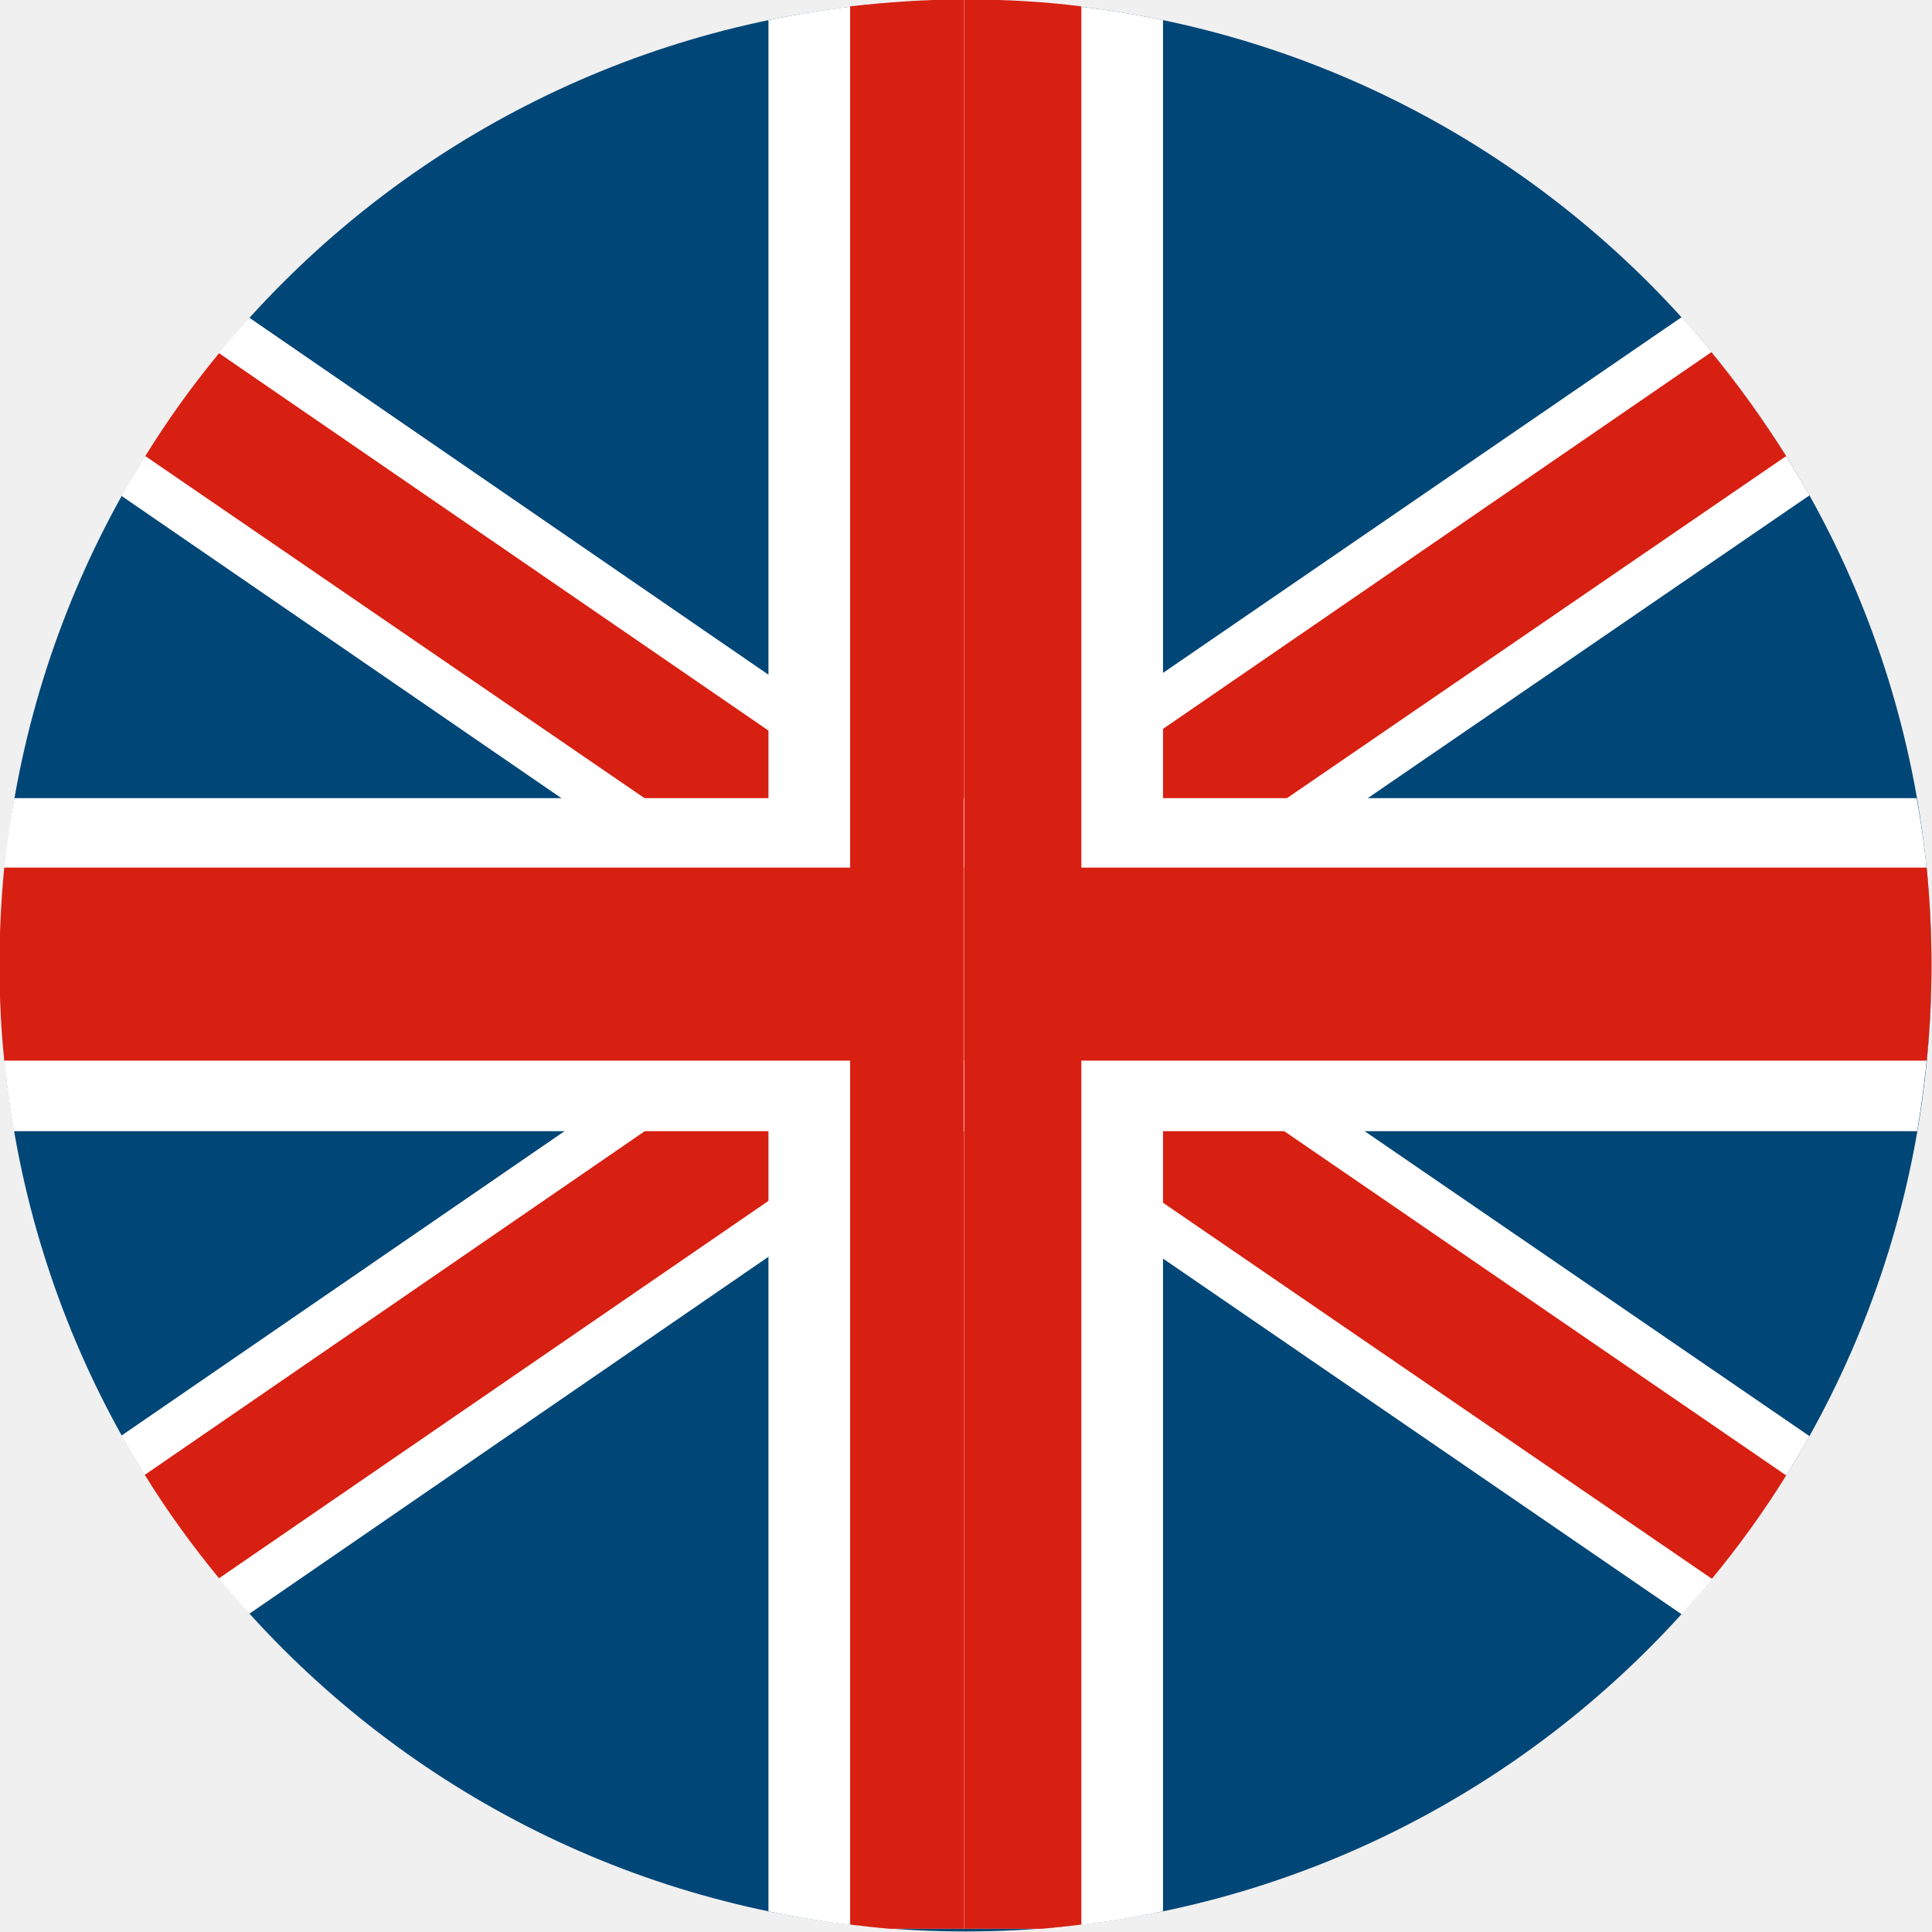
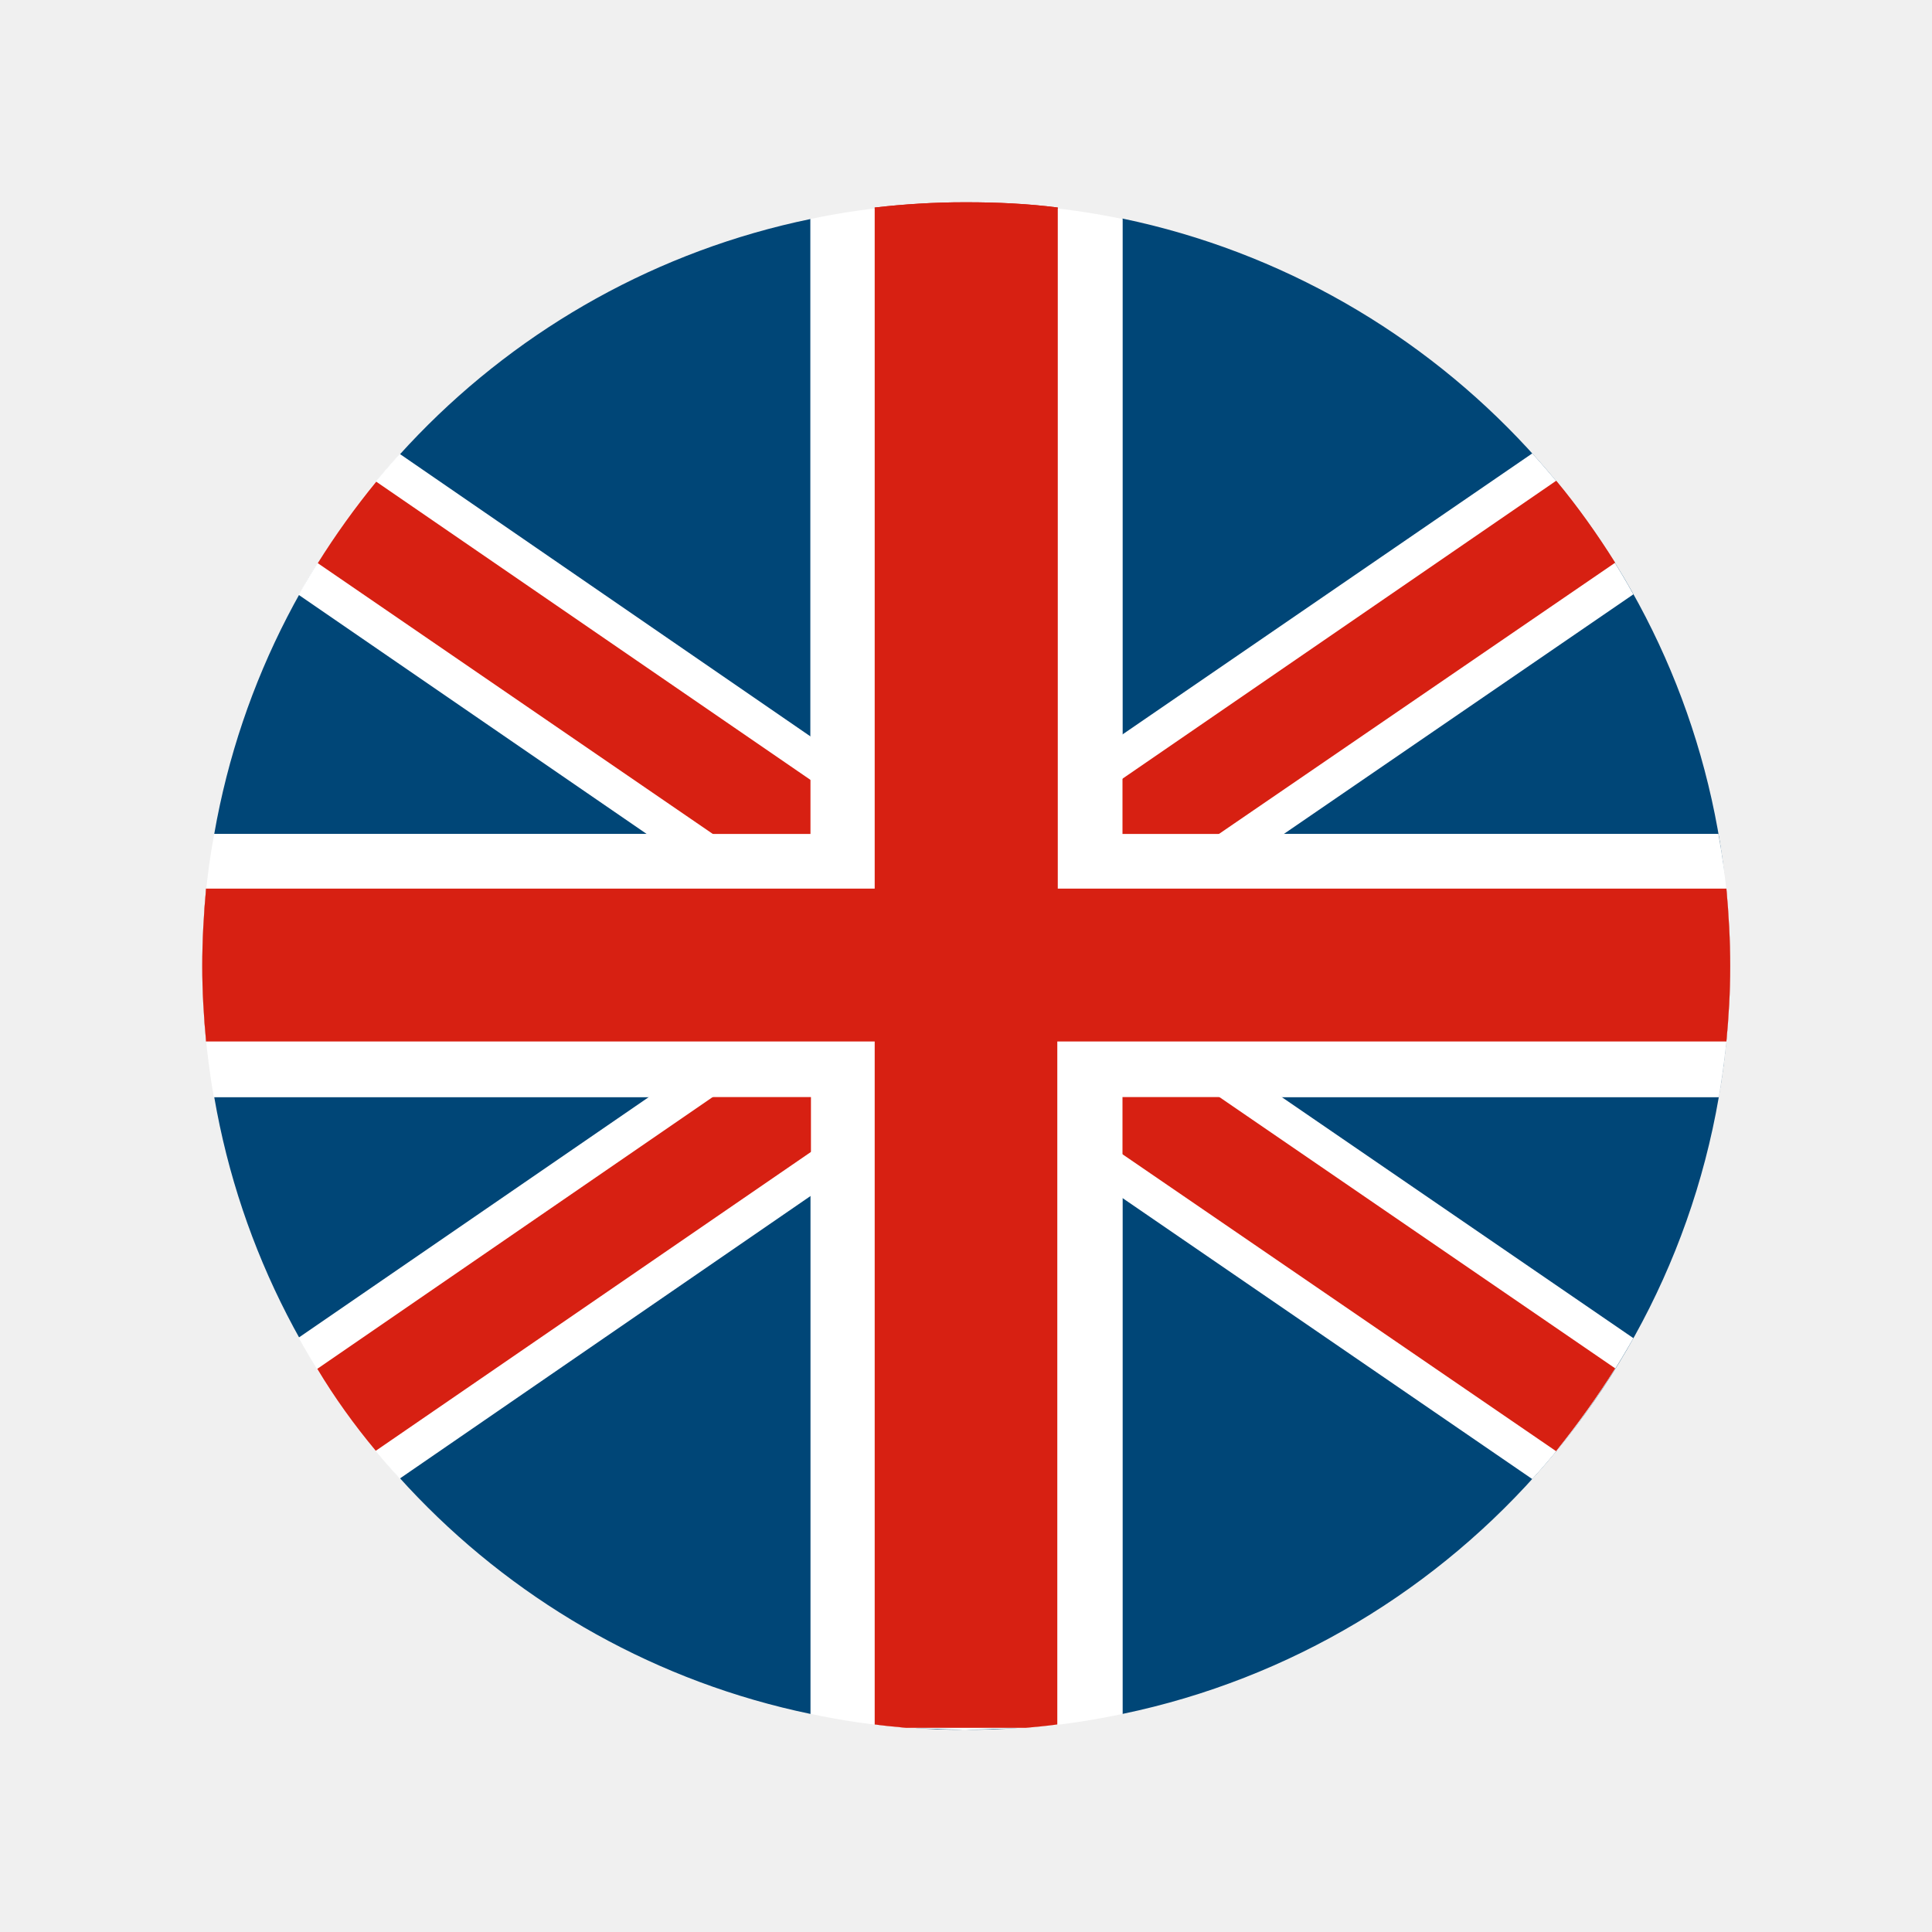
- <svg xmlns="http://www.w3.org/2000/svg" xml:space="preserve" width="12.551mm" height="12.551mm" version="1.1" style="shape-rendering:geometricPrecision; text-rendering:geometricPrecision; image-rendering:optimizeQuality; fill-rule:evenodd; clip-rule:evenodd" viewBox="0 0 36.43 36.43">
+ <svg xmlns="http://www.w3.org/2000/svg" xml:space="preserve" width="15.875mm" height="15.875mm" version="1.1" style="shape-rendering:geometricPrecision; text-rendering:geometricPrecision; image-rendering:optimizeQuality; fill-rule:evenodd; clip-rule:evenodd" viewBox="0 0 40.31 40.31">
  <defs>
    <style type="text/css">
   
+     .fil3 {fill:none}
    .fil0 {fill:#004677}
    .fil2 {fill:#D72012}
    .fil1 {fill:white}
   
  </style>
  </defs>
  <g id="Layer_x0020_1">
-     <g id="_1258257248">
-       <path class="fil0" d="M18.21 0c10.06,0 18.21,8.15 18.21,18.21 0,10.06 -8.15,18.21 -18.21,18.21 -10.06,0 -18.21,-8.15 -18.21,-18.21 0,-10.06 8.15,-18.21 18.21,-18.21z" />
+     <g id="_2601769612544">
      <g>
-         <g>
-           <g>
-             <g>
-               <path class="fil1" d="M18.18 19.12l-0.55 0.77 -15.34 -10.54c0.68,-1.21 1.48,-2.34 2.41,-3.36l13.48 9.27 0 3.86z" />
-               <path class="fil2" d="M18.18 19.12l0 0.06 -15.44 -10.58c0.42,-0.68 0.88,-1.32 1.39,-1.94l14.05 9.65 0 2.81z" />
-             </g>
-             <g>
-               <polygon class="fil1" points="18.18,20.28 17.63,19.89 18.18,19.12 " />
-               <polygon class="fil2" points="18.18,19.18 18.13,19.12 18.18,19.01 " />
-             </g>
-           </g>
-           <g>
-             <g>
-               <polygon class="fil1" points="17.63,16.53 18.18,17.3 18.18,16.15 " />
-               <polygon class="fil2" points="18.18,17.25 18.18,17.3 18.18,17.19 " />
-             </g>
-             <g>
-               <path class="fil1" d="M4.7 30.43l13.48 -9.27 0 -3.86 -0.55 -0.77 -15.34 10.54c0.68,1.21 1.48,2.34 2.41,3.36z" />
-               <path class="fil2" d="M4.13 29.76l14.05 -9.65 0 -2.92 -15.45 10.62c0.42,0.68 0.89,1.33 1.4,1.95z" />
-             </g>
-           </g>
-           <path class="fil1" d="M18.18 36.37l-1.39 0c-0.78,-0.06 -1.55,-0.17 -2.3,-0.33l0 -35.66c1.19,-0.25 2.43,-0.38 3.69,-0.38l0 36.37z" />
-           <g>
-             <path class="fil1" d="M18.18 21.33l-17.92 0c-0.17,-1.01 -0.27,-2.05 -0.27,-3.11 0,-1.08 0.09,-2.14 0.28,-3.17l17.91 0 0 6.28z" />
-             <path class="fil2" d="M18.18 20l-18.1 0c-0.06,-0.59 -0.09,-1.19 -0.09,-1.79 0,-0.62 0.03,-1.24 0.09,-1.85l18.09 0 0 3.64z" />
-           </g>
-           <path class="fil2" d="M18.18 36.37l-1.39 0c-0.25,-0.02 -0.51,-0.05 -0.76,-0.08l0 -36.17c0.7,-0.08 1.42,-0.13 2.15,-0.13l0 36.37z" />
-         </g>
-         <g>
-           <g>
-             <g>
-               <path class="fil1" d="M18.18 19.12l0.55 0.77 15.39 -10.55c-0.68,-1.21 -1.49,-2.34 -2.41,-3.36l-13.53 9.28 0 3.86z" />
-               <path class="fil2" d="M18.18 19.12l0.06 0.06 15.44 -10.58c-0.43,-0.68 -0.9,-1.34 -1.41,-1.96l-14.09 9.68 0 2.81z" />
-             </g>
-             <g>
-               <polygon class="fil1" points="18.18,20.28 18.74,19.89 18.18,19.12 " />
-               <polygon class="fil2" points="18.18,19.18 18.3,19.12 18.18,19.01 " />
-             </g>
-           </g>
-           <g>
-             <g>
-               <polygon class="fil1" points="18.74,16.53 18.18,17.3 18.18,16.15 " />
-               <polygon class="fil2" points="18.24,17.25 18.18,17.3 18.18,17.19 " />
-             </g>
-             <g>
-               <path class="fil1" d="M31.71 30.44l-13.53 -9.28 0 -3.86 0.55 -0.77 15.39 10.55c-0.68,1.21 -1.48,2.34 -2.41,3.36z" />
-               <path class="fil2" d="M32.28 29.77l-14.1 -9.66 0 -2.92 15.5 10.63c-0.42,0.68 -0.89,1.33 -1.4,1.95z" />
-             </g>
-           </g>
-           <path class="fil1" d="M18.18 36.37l1.45 0c0.78,-0.06 1.55,-0.17 2.3,-0.33l0 -35.66c-1.2,-0.25 -2.44,-0.38 -3.72,-0.38l-0.03 0 0 36.37z" />
-           <g>
-             <path class="fil1" d="M18.18 21.33l17.97 0c0.17,-1.01 0.27,-2.05 0.27,-3.11 0,-1.08 -0.09,-2.14 -0.28,-3.17l-17.97 0 0 6.28z" />
-             <path class="fil2" d="M18.18 20l18.15 0c0.06,-0.59 0.09,-1.19 0.09,-1.79 0,-0.62 -0.03,-1.24 -0.09,-1.85l-18.15 0 0 3.64z" />
-           </g>
-           <path class="fil2" d="M18.18 36.37l1.45 0c0.25,-0.02 0.51,-0.05 0.76,-0.08l0 -36.17c-0.71,-0.09 -1.44,-0.13 -2.18,-0.13l-0.03 0 0 36.37z" />
-         </g>
+         <path class="fil0" d="M23.42 4.56c6.63,1.38 11.75,6.87 12.56,13.69 -0.04,-0.29 -0.08,-0.57 -0.13,-0.85l-12.43 0 0 -12.83zm12.68 15.58l0 0.02 -0 0.02 0 -0.01 0 -0.03zm-0.02 0.72c-0.32,7.37 -5.64,13.44 -12.66,14.9l0 -12.87 12.44 0c0.11,-0.66 0.19,-1.34 0.22,-2.03zm-14.8 15.19c-0.37,0.03 -0.74,0.04 -1.12,0.04l-0.01 0 1.12 -0.04zm-1.19 0.04c-0.35,-0 -0.69,-0.01 -1.04,-0.04l1.04 0.04zm-3.18 -0.33c-6.36,-1.32 -11.33,-6.43 -12.44,-12.87l12.44 0 0 12.87zm-12.44 -18.36c1.12,-6.42 6.09,-11.52 12.44,-12.83l0 12.83 -12.44 0z" />
+         <polygon class="fil1" points="20.13,21.97 19.65,21.63 20.13,20.96 " />
+         <polygon class="fil2" points="20.13,21.01 20.09,20.96 20.13,20.86 " />
+         <polygon class="fil1" points="19.65,18.69 20.13,19.37 20.13,18.36 " />
+         <polygon class="fil2" points="20.13,19.32 20.13,19.37 20.13,19.27 " />
+         <path class="fil1" d="M8.34 30.85l11.79 -8.11 11.84 8.12 0 -0c0.81,-0.89 1.51,-1.88 2.11,-2.94l-11.32 -7.76 11.32 -7.76c-0.59,-1.06 -1.3,-2.05 -2.11,-2.94l-11.84 8.12 0 -0 -11.79 -8.11c-0.81,0.89 -1.51,1.88 -2.11,2.94l11.28 7.75 -11.28 7.75c0.59,1.06 1.29,2.05 2.11,2.94z" />
+         <polygon class="fil1" points="20.13,21.97 20.62,21.63 20.13,20.96 " />
+         <polygon class="fil2" points="20.13,21.01 20.24,20.96 20.13,20.86 " />
+         <polygon class="fil1" points="20.62,18.69 20.13,19.37 20.13,18.36 " />
+         <polygon class="fil2" points="20.19,19.32 20.13,19.37 20.13,19.27 " />
+         <path class="fil2" d="M32.47 30.28l-12.34 -8.45 -12.29 8.44 0 -0c-0.45,-0.54 -0.86,-1.11 -1.22,-1.71l12.25 -8.42 -12.24 -8.39c0.37,-0.59 0.77,-1.15 1.22,-1.7l12.29 8.44 0 0.01 12.33 -8.47c0.45,0.54 0.86,1.12 1.23,1.71l-12.27 8.4 12.27 8.41c-0.37,0.59 -0.78,1.16 -1.22,1.71z" />
+         <path class="fil2" d="M22.07 21.73l13.95 0c0.05,-0.52 0.08,-1.04 0.08,-1.57 0,-0.54 -0.03,-1.08 -0.08,-1.62l-13.95 0 0 -14.21c-0.62,-0.08 -1.26,-0.11 -1.91,-0.11l-0.03 0c-0.64,0 -1.27,0.04 -1.88,0.11l0 14.21 -13.95 0c-0.05,0.53 -0.08,1.08 -0.08,1.62 0,0.52 0.03,1.05 0.08,1.57l13.95 0 0 14.25c0.22,0.03 0.45,0.05 0.66,0.07l1.22 0 1.27 0c0.22,-0.02 0.45,-0.04 0.66,-0.07l0 -14.25z" />
+         <path class="fil1" d="M16.91 22.89l-12.45 0c-0.15,-0.88 -0.24,-1.79 -0.24,-2.72 0,-0.94 0.08,-1.87 0.25,-2.77l12.44 0 0 -12.83c1.03,-0.22 2.11,-0.33 3.21,-0.33l0.02 0 0 0 0.02 0 0.01 0c1.12,0 2.2,0.11 3.25,0.33l0 12.83 12.43 0c0.17,0.9 0.25,1.83 0.25,2.77 0,0.93 -0.09,1.84 -0.24,2.72l-12.44 0 0 12.87c-0.66,0.14 -1.33,0.24 -2.01,0.29l-1.25 0.04 -0.04 0 -1.19 -0.04c-0.68,-0.05 -1.36,-0.15 -2.01,-0.29l0 -12.87z" />
+         <path class="fil2" d="M22.07 21.73l13.95 0c0.05,-0.52 0.08,-1.04 0.08,-1.57 0,-0.54 -0.03,-1.08 -0.08,-1.62l-13.95 0 0 -14.21c-0.62,-0.08 -1.26,-0.11 -1.91,-0.11l-0.03 0c-0.64,0 -1.27,0.04 -1.88,0.11l0 14.21 -13.95 0c-0.05,0.53 -0.08,1.08 -0.08,1.62 0,0.52 0.03,1.05 0.08,1.57l13.95 0 0 14.25c0.22,0.03 0.45,0.05 0.66,0.07l1.22 0 1.27 0c0.22,-0.02 0.45,-0.04 0.66,-0.07l0 -14.25z" />
      </g>
+       <rect class="fil3" width="40.31" height="40.31" />
    </g>
  </g>
</svg>
